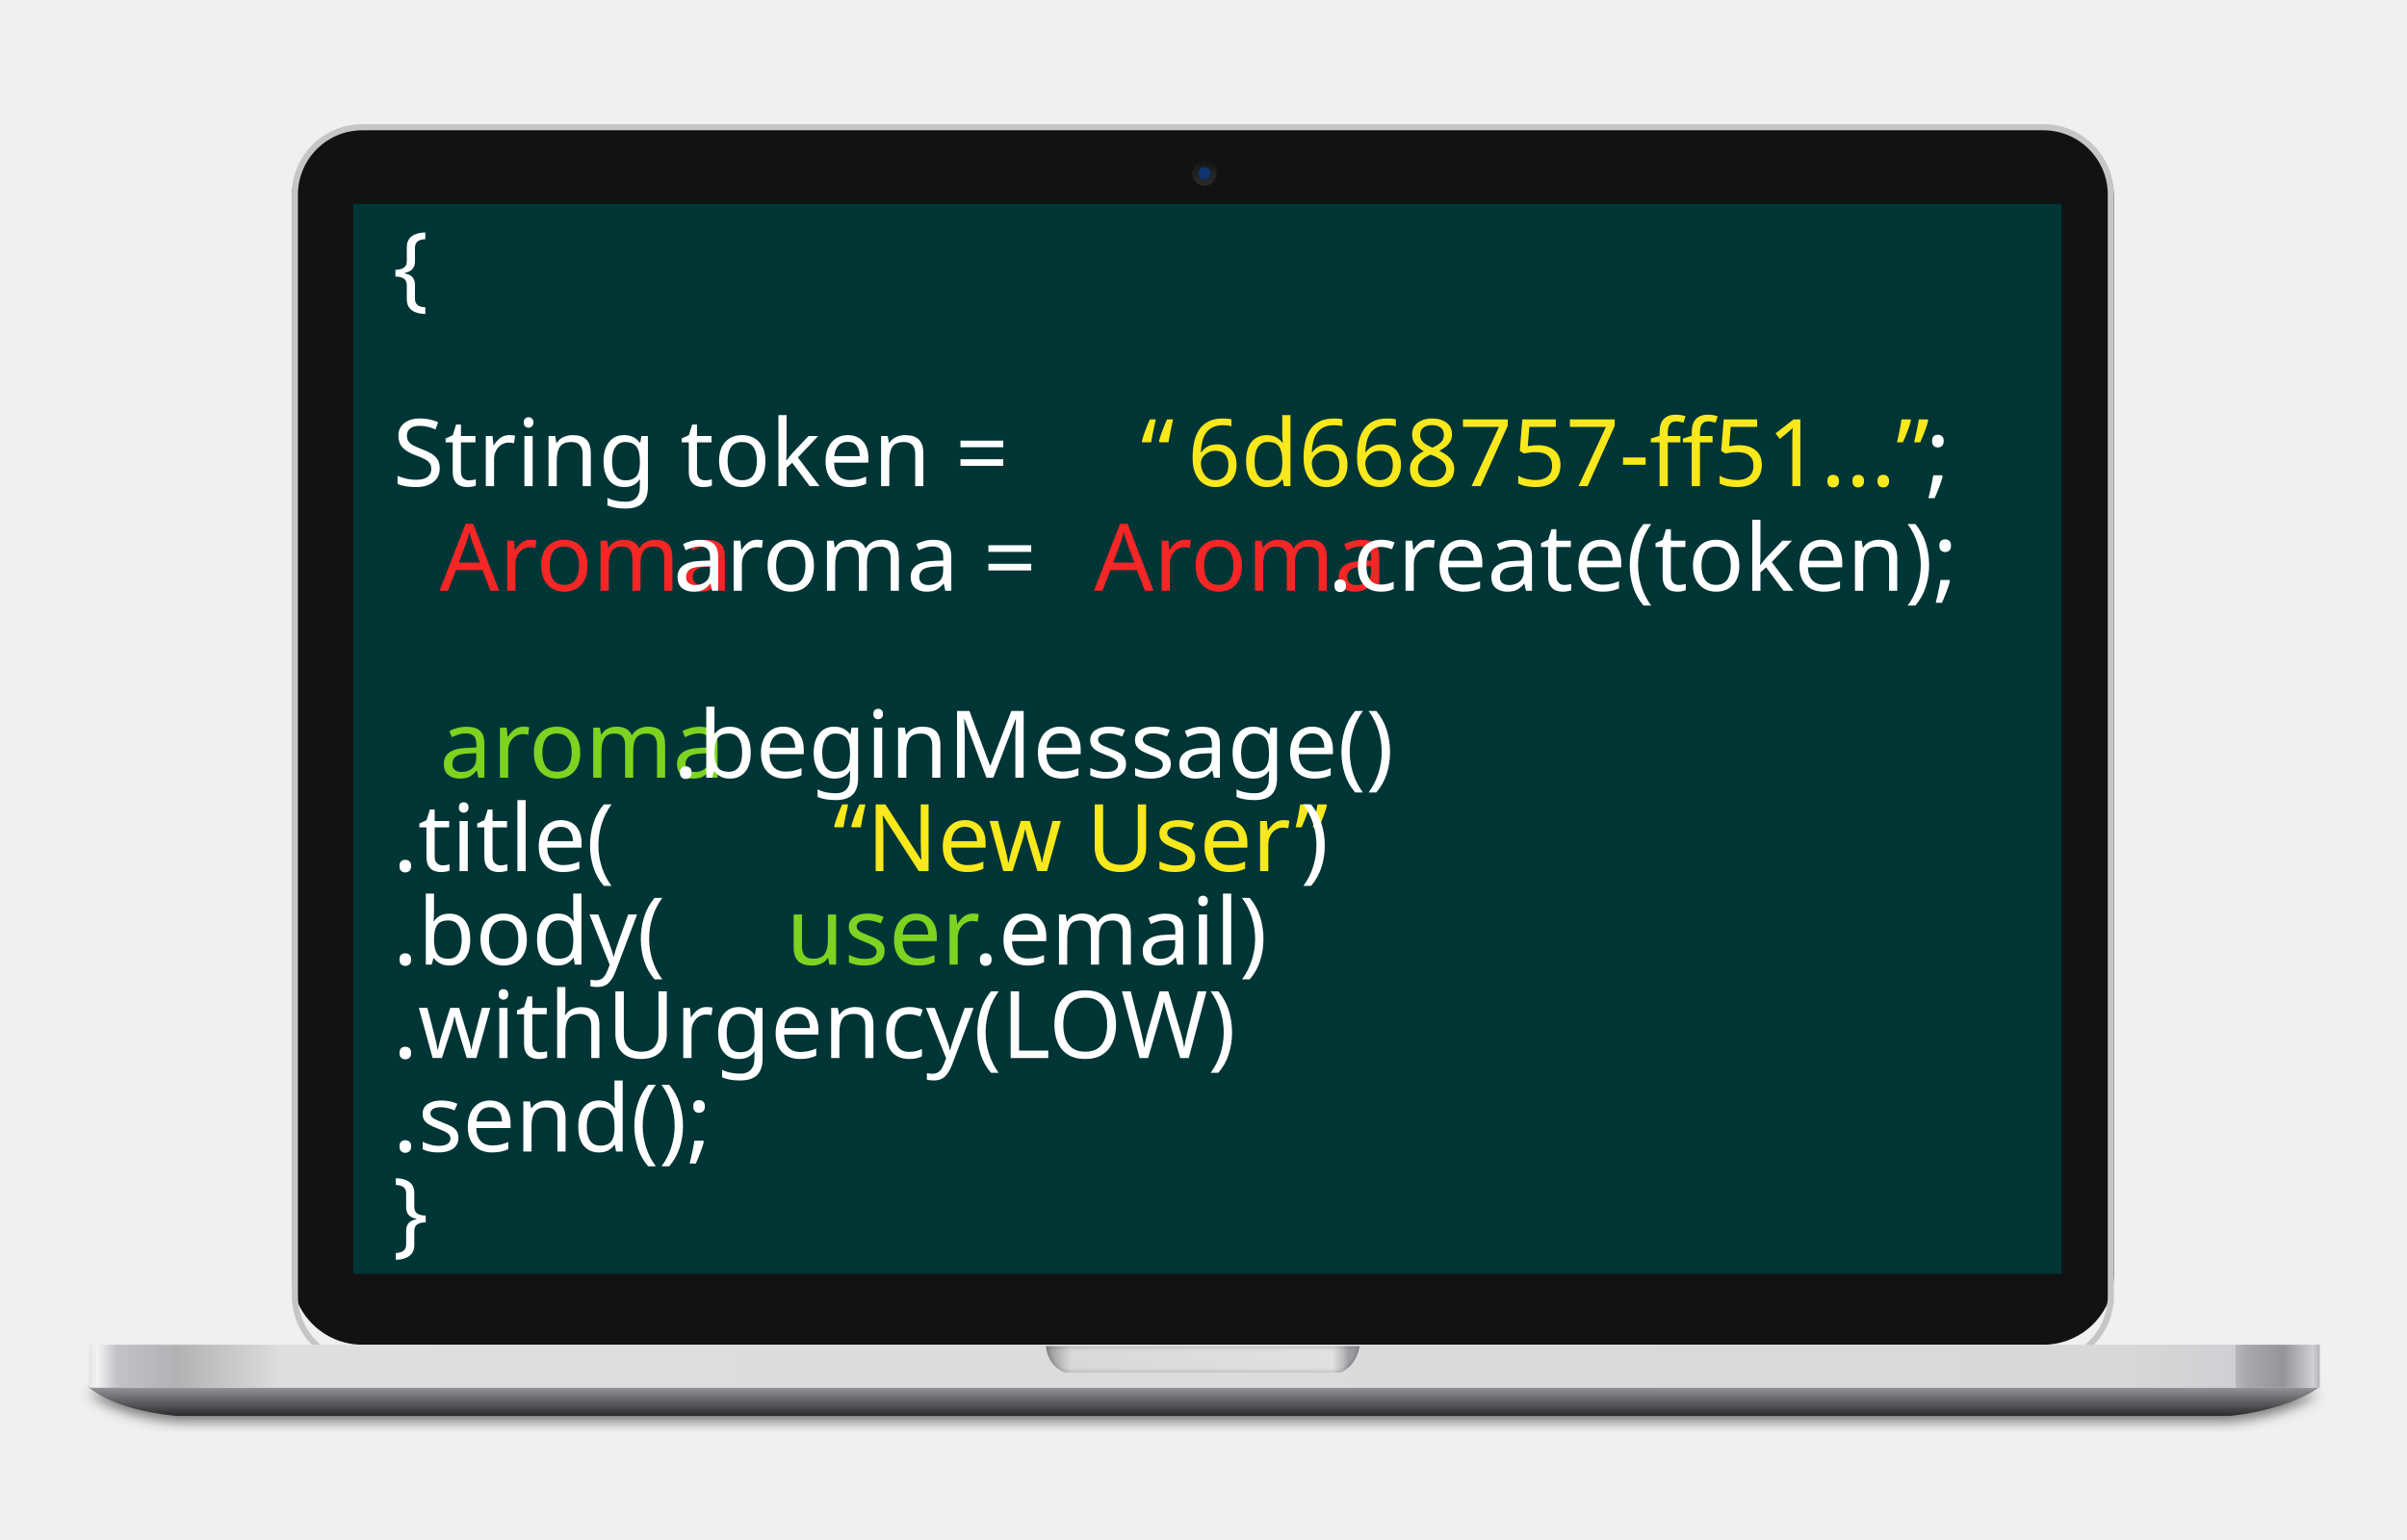
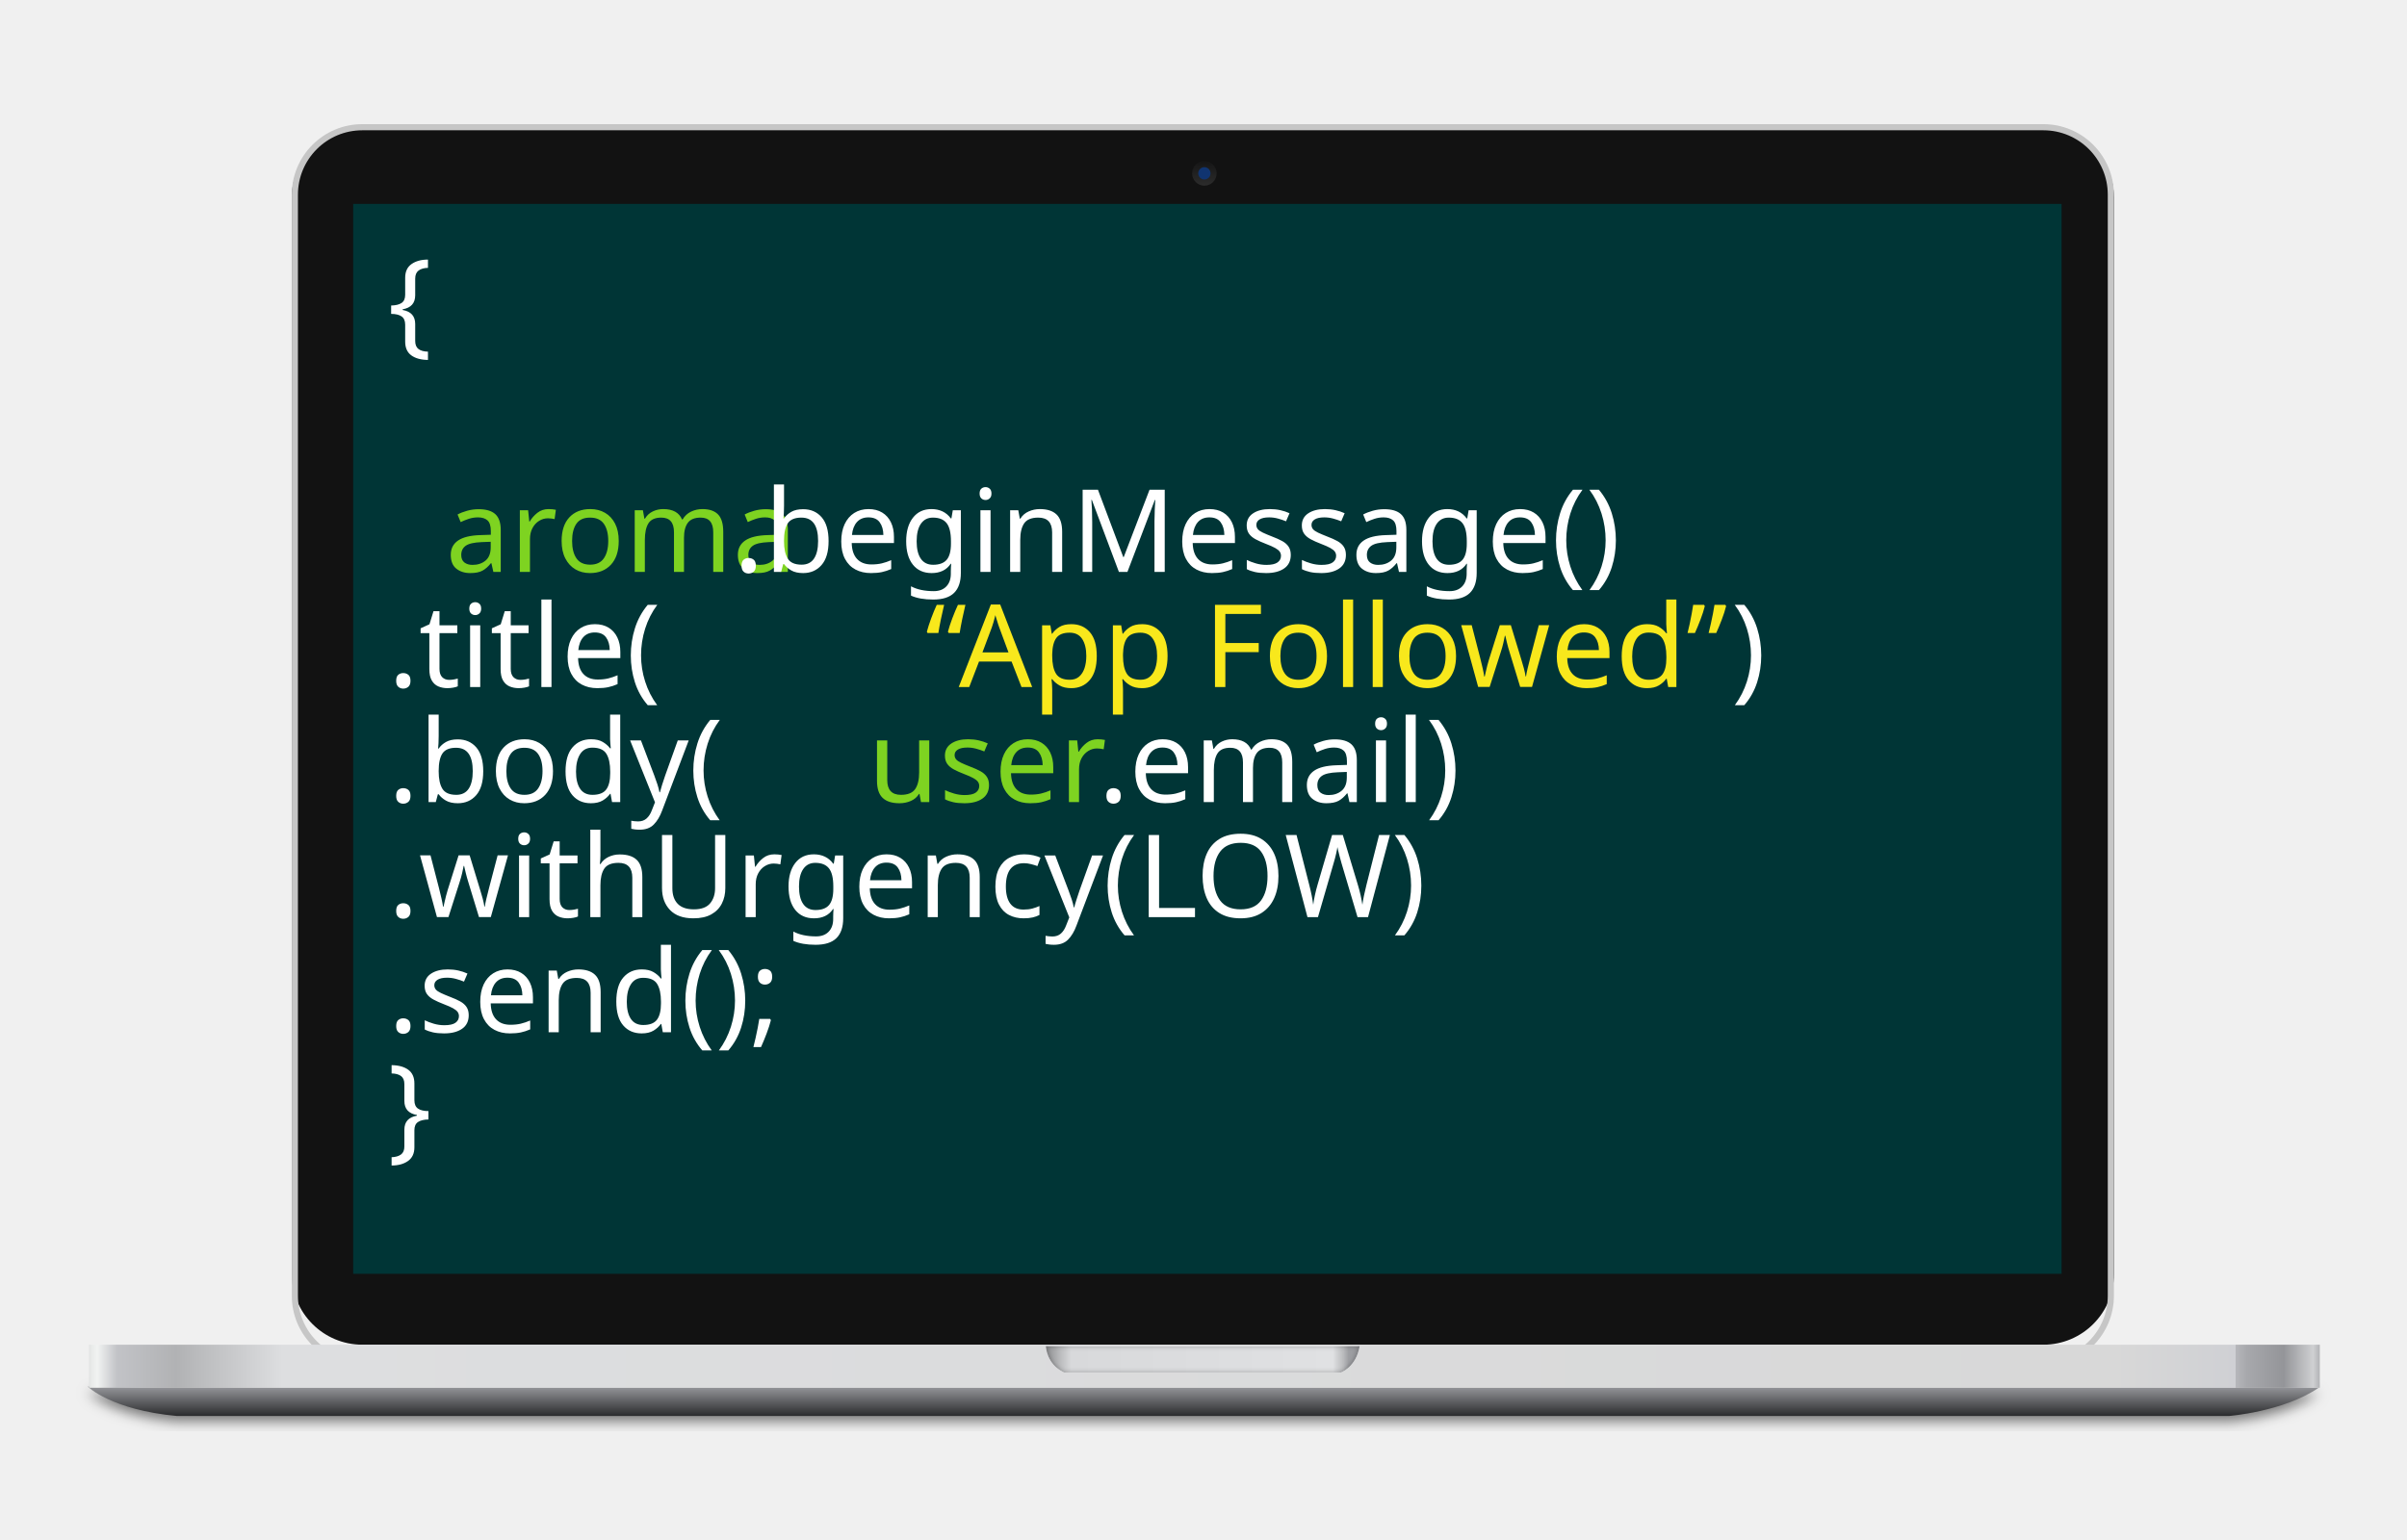
<svg xmlns="http://www.w3.org/2000/svg" xmlns:xlink="http://www.w3.org/1999/xlink" width="3450px" height="2208px" viewBox="0 0 3450 2208" version="1.1">
  <defs>
    <rect id="path-1" x="0" y="0" width="2611.693" height="1780.847" rx="101.164" />
    <mask id="mask-2" maskContentUnits="userSpaceOnUse" maskUnits="objectBoundingBox" x="0" y="0" width="2611.693" height="1780.847" fill="white">
      <use xlink:href="#path-1" />
    </mask>
    <linearGradient x1="50%" y1="0%" x2="50%" y2="100%" id="linearGradient-3">
      <stop stop-color="#151515" offset="0%" />
      <stop stop-color="#2C2C2C" offset="100%" />
    </linearGradient>
    <linearGradient x1="50%" y1="0%" x2="50%" y2="100%" id="linearGradient-4">
      <stop stop-color="#96979B" offset="0%" />
      <stop stop-color="#2A2B2D" offset="100%" />
    </linearGradient>
    <path d="M0.766,60.042 C0.766,60.042 34.134,93.404 128.628,102.214 L3069.508,102.214 C3069.508,102.214 3147.908,96.312 3198.762,61.496 L74.865,61.496 L0.766,60.042 Z" id="path-5" />
    <filter x="-50%" y="-50%" width="200%" height="200%" filterUnits="objectBoundingBox" id="filter-6">
      <feOffset dx="0" dy="8" in="SourceAlpha" result="shadowOffsetOuter1" />
      <feGaussianBlur stdDeviation="9" in="shadowOffsetOuter1" result="shadowBlurOuter1" />
      <feColorMatrix values="0 0 0 0 0   0 0 0 0 0   0 0 0 0 0  0 0 0 0.5 0" type="matrix" in="shadowBlurOuter1" />
    </filter>
    <linearGradient x1="100%" y1="50%" x2="0%" y2="50%" id="linearGradient-7">
      <stop stop-color="#808185" offset="0%" />
      <stop stop-color="#CFD0D2" offset="0.797%" />
      <stop stop-color="#949599" offset="2.104%" />
      <stop stop-color="#A7A8AC" offset="3.732%" />
      <stop stop-color="#B6B7BB" offset="4.234%" />
      <stop stop-color="#CFD0D4" offset="0.212%" />
      <stop stop-color="#D8D8D8" offset="9.64%" />
      <stop stop-color="#DDDEE0" offset="90.91%" />
      <stop stop-color="#B1B2B4" offset="95.62%" />
      <stop stop-color="#C2C3C7" offset="98.255%" />
      <stop stop-color="#F1F3F2" offset="99.128%" />
      <stop stop-color="#E9EBEA" offset="99.357%" />
      <stop stop-color="#D4D5D7" offset="99.731%" />
      <stop stop-color="#7A7B7F" offset="100%" />
    </linearGradient>
    <linearGradient x1="100%" y1="37.234%" x2="0%" y2="37.234%" id="linearGradient-8">
      <stop stop-color="#949599" offset="0%" />
      <stop stop-color="#9E9FA3" offset="3.582%" />
      <stop stop-color="#B9BABC" offset="5.166%" />
      <stop stop-color="#E0E1E3" offset="8.56%" />
      <stop stop-color="#D8D9DB" offset="91.829%" />
      <stop stop-color="#C2C3C5" offset="94.545%" />
      <stop stop-color="#8D8E90" offset="100%" />
    </linearGradient>
    <path d="M1374.138,2.042 C1374.138,2.042 1374.5,27.571 1400.031,39.766 L1797.052,39.766 C1797.052,39.766 1818.894,31.83 1823.755,2.042 L1380.573,2.042" id="path-9" />
    <filter x="-50%" y="-50%" width="200%" height="200%" filterUnits="objectBoundingBox" id="filter-10">
      <feGaussianBlur stdDeviation="4" in="SourceAlpha" result="shadowBlurInner1" />
      <feOffset dx="0" dy="0" in="shadowBlurInner1" result="shadowOffsetInner1" />
      <feComposite in="shadowOffsetInner1" in2="SourceAlpha" operator="arithmetic" k2="-1" k3="1" result="shadowInnerInner1" />
      <feColorMatrix values="0 0 0 0 0   0 0 0 0 0   0 0 0 0 0  0 0 0 0.301 0" type="matrix" in="shadowInnerInner1" />
    </filter>
  </defs>
  <g id="Assets" stroke="none" stroke-width="1" fill="none" fill-rule="evenodd">
    <g id="MacBook">
      <g id="MacBook-Pro" transform="translate(125, 178)">
        <g id="monitor" transform="translate(293.2255, 0)">
          <rect id="screen-border" fill="#121212" x="0" y="4.408" width="2611.693" height="1745.583" rx="101.164" />
          <use stroke="#C6C6C6" mask="url(#mask-2)" stroke-width="17.594" xlink:href="#path-1" />
          <rect id="screen" fill="#003536" x="87.963" y="114.337" width="2448.737" height="1533.997" />
        </g>
        <g id="camera" transform="translate(1583.657, 52.89645)">
          <ellipse id="Oval-5" fill="url(#linearGradient-3)" cx="17.617" cy="17.632" rx="17.617" ry="17.632" />
          <ellipse id="Oval-6" fill="#103470" cx="17.617" cy="17.632" rx="8.808" ry="8.816" />
        </g>
        <g id="bottom" transform="translate(0, 1749.991)">
          <g id="lower-bottom">
            <use fill="black" fill-opacity="1" filter="url(#filter-6)" xlink:href="#path-5" />
            <use fill="url(#linearGradient-4)" fill-rule="evenodd" xlink:href="#path-5" />
          </g>
          <rect id="upper-bottom" fill="url(#linearGradient-7)" x="2.548" y="0" width="3197.452" height="61.713" />
          <g id="indent">
            <use fill="url(#linearGradient-8)" fill-rule="evenodd" xlink:href="#path-9" />
            <use fill="black" fill-opacity="1" filter="url(#filter-10)" xlink:href="#path-9" />
          </g>
        </g>
      </g>
-       <text id="{" font-family="UbuntuMono-Regular, Ubuntu Mono" font-size="134" font-weight="normal">
-         <tspan x="563" y="429" fill="#FFFFFF">{</tspan>
-         <tspan x="563" y="563" fill="#FFFFFF"> </tspan>
-         <tspan x="563" y="697" fill="#FFFFFF"> String token = </tspan>
-         <tspan x="1635" y="697" fill="#F8E81C">“</tspan>
-         <tspan x="1702" y="697" font-family="Ubuntu" fill="#F8E81C">6d668757-ff51...”</tspan>
-         <tspan x="2759.93" y="697" font-family="Ubuntu" fill="#FFFFFF">;</tspan>
-         <tspan x="2792.894" y="697" fill="#FFFFFF" />
-         <tspan x="563" y="847" fill="#FFFFFF"> </tspan>
-         <tspan x="630" y="847" fill="#F42626">Aroma</tspan>
-         <tspan x="965" y="847" fill="#FFFFFF"> aroma = </tspan>
-         <tspan x="1568" y="847" fill="#F42626">Aroma</tspan>
-         <tspan x="1903" y="847" fill="#FFFFFF">.create(token);</tspan>
-         <tspan x="563" y="981" fill="#FFFFFF" />
-         <tspan x="563" y="1115" fill="#FFFFFF"> </tspan>
-         <tspan x="630" y="1115" fill="#7ED321">aroma</tspan>
-         <tspan x="965" y="1115" fill="#FFFFFF">.beginMessage()</tspan>
-         <tspan x="563" y="1249" fill="#FFFFFF">	  .title(</tspan>
-         <tspan x="1194" y="1249" fill="#F8E81C">“New User”</tspan>
-         <tspan x="1864" y="1249" fill="#FFFFFF">)</tspan>
-         <tspan x="563" y="1383" fill="#FFFFFF">	  .body(</tspan>
-         <tspan x="1127" y="1383" fill="#7ED321">user</tspan>
-         <tspan x="1395" y="1383" fill="#FFFFFF">.email)</tspan>
-         <tspan x="563" y="1517" fill="#FFFFFF">	  .withUrgency(LOW)</tspan>
-         <tspan x="563" y="1651" fill="#FFFFFF">	  .send();</tspan>
-         <tspan x="563" y="1785" fill="#FFFFFF">}</tspan>
+       <text id="{" font-family="UbuntuMono-Regular, Ubuntu Mono" font-size="165" font-weight="normal">
+         <tspan x="556" y="490" fill="#FFFFFF">{</tspan>
+         <tspan x="556" y="655" fill="#FFFFFF"> </tspan>
+         <tspan x="556" y="820" fill="#FFFFFF"> </tspan>
+         <tspan x="638.5" y="820" fill="#7ED321">aroma</tspan>
+         <tspan x="1051" y="820" fill="#FFFFFF">.beginMessage()</tspan>
+         <tspan x="556" y="985" fill="#FFFFFF">	  .title(</tspan>
+         <tspan x="1326.5" y="985" fill="#F8E81C">“App Followed”</tspan>
+         <tspan x="2481.5" y="985" fill="#FFFFFF">)</tspan>
+         <tspan x="556" y="1150" fill="#FFFFFF">	  .body(</tspan>
+         <tspan x="1244" y="1150" fill="#7ED321">user</tspan>
+         <tspan x="1574" y="1150" fill="#FFFFFF">.email)</tspan>
+         <tspan x="556" y="1315" fill="#FFFFFF">	  .withUrgency(LOW)</tspan>
+         <tspan x="556" y="1480" fill="#FFFFFF">	  .send();</tspan>
+         <tspan x="556" y="1645" fill="#FFFFFF">}</tspan>
      </text>
    </g>
  </g>
</svg>
